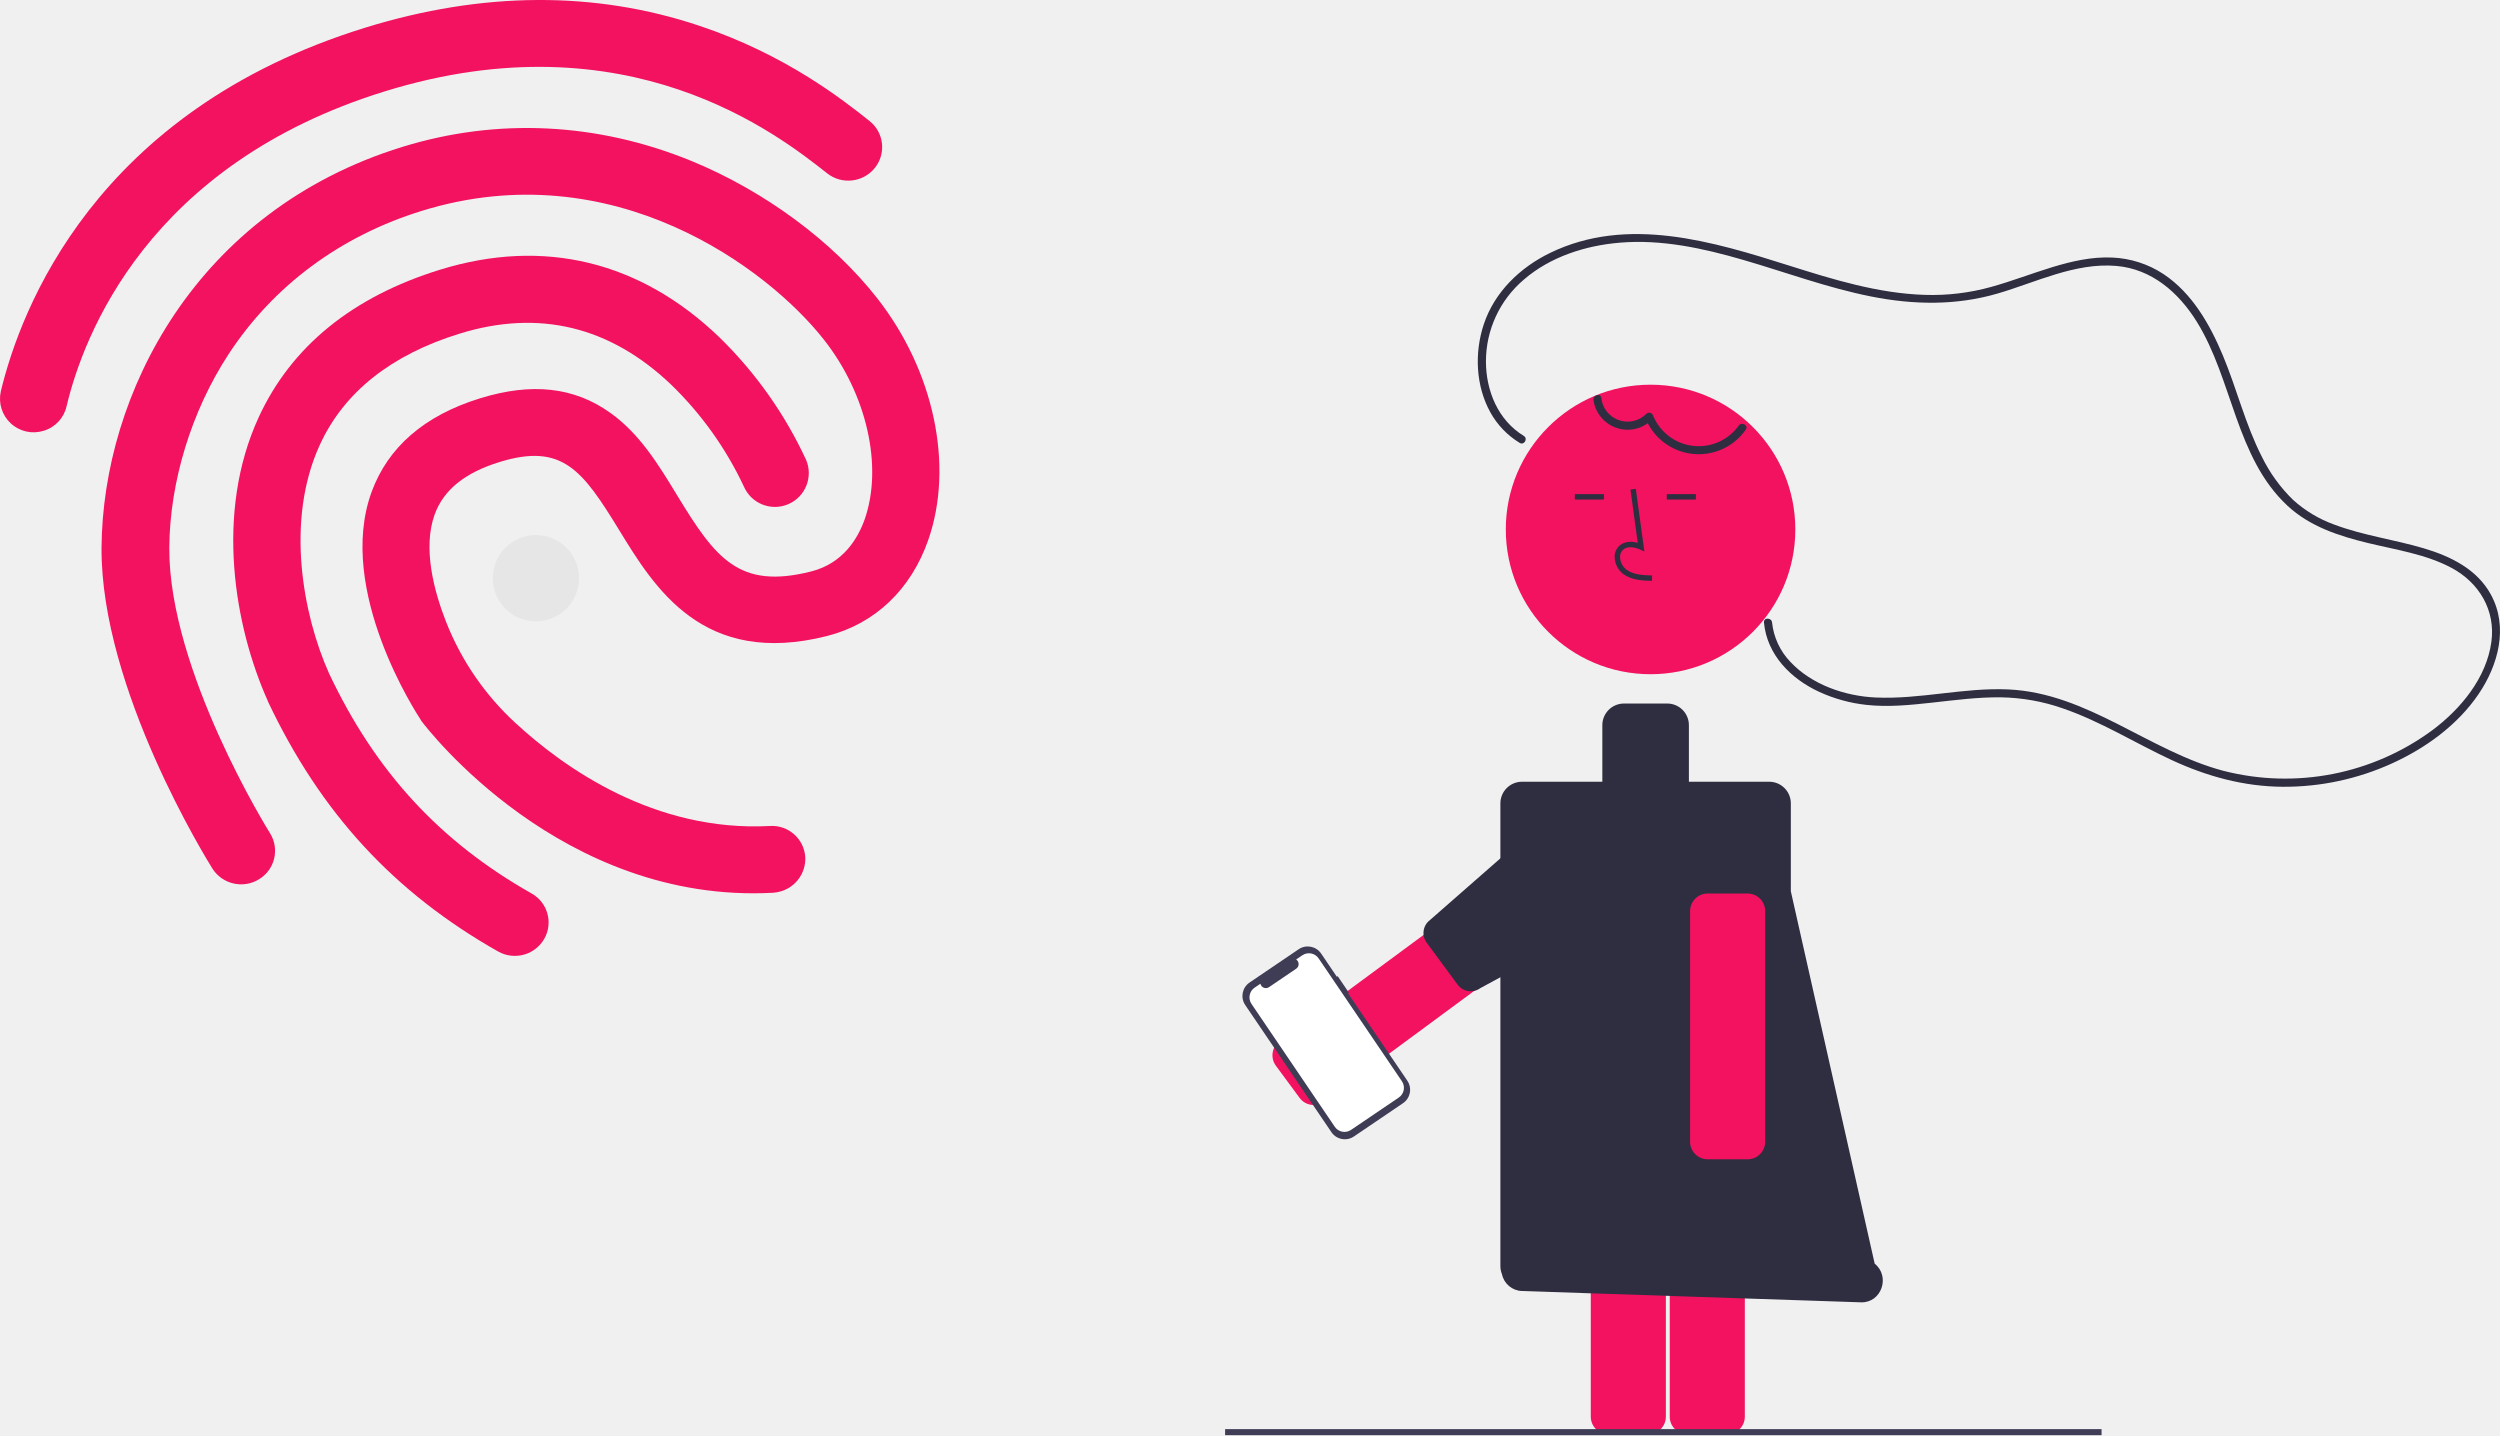
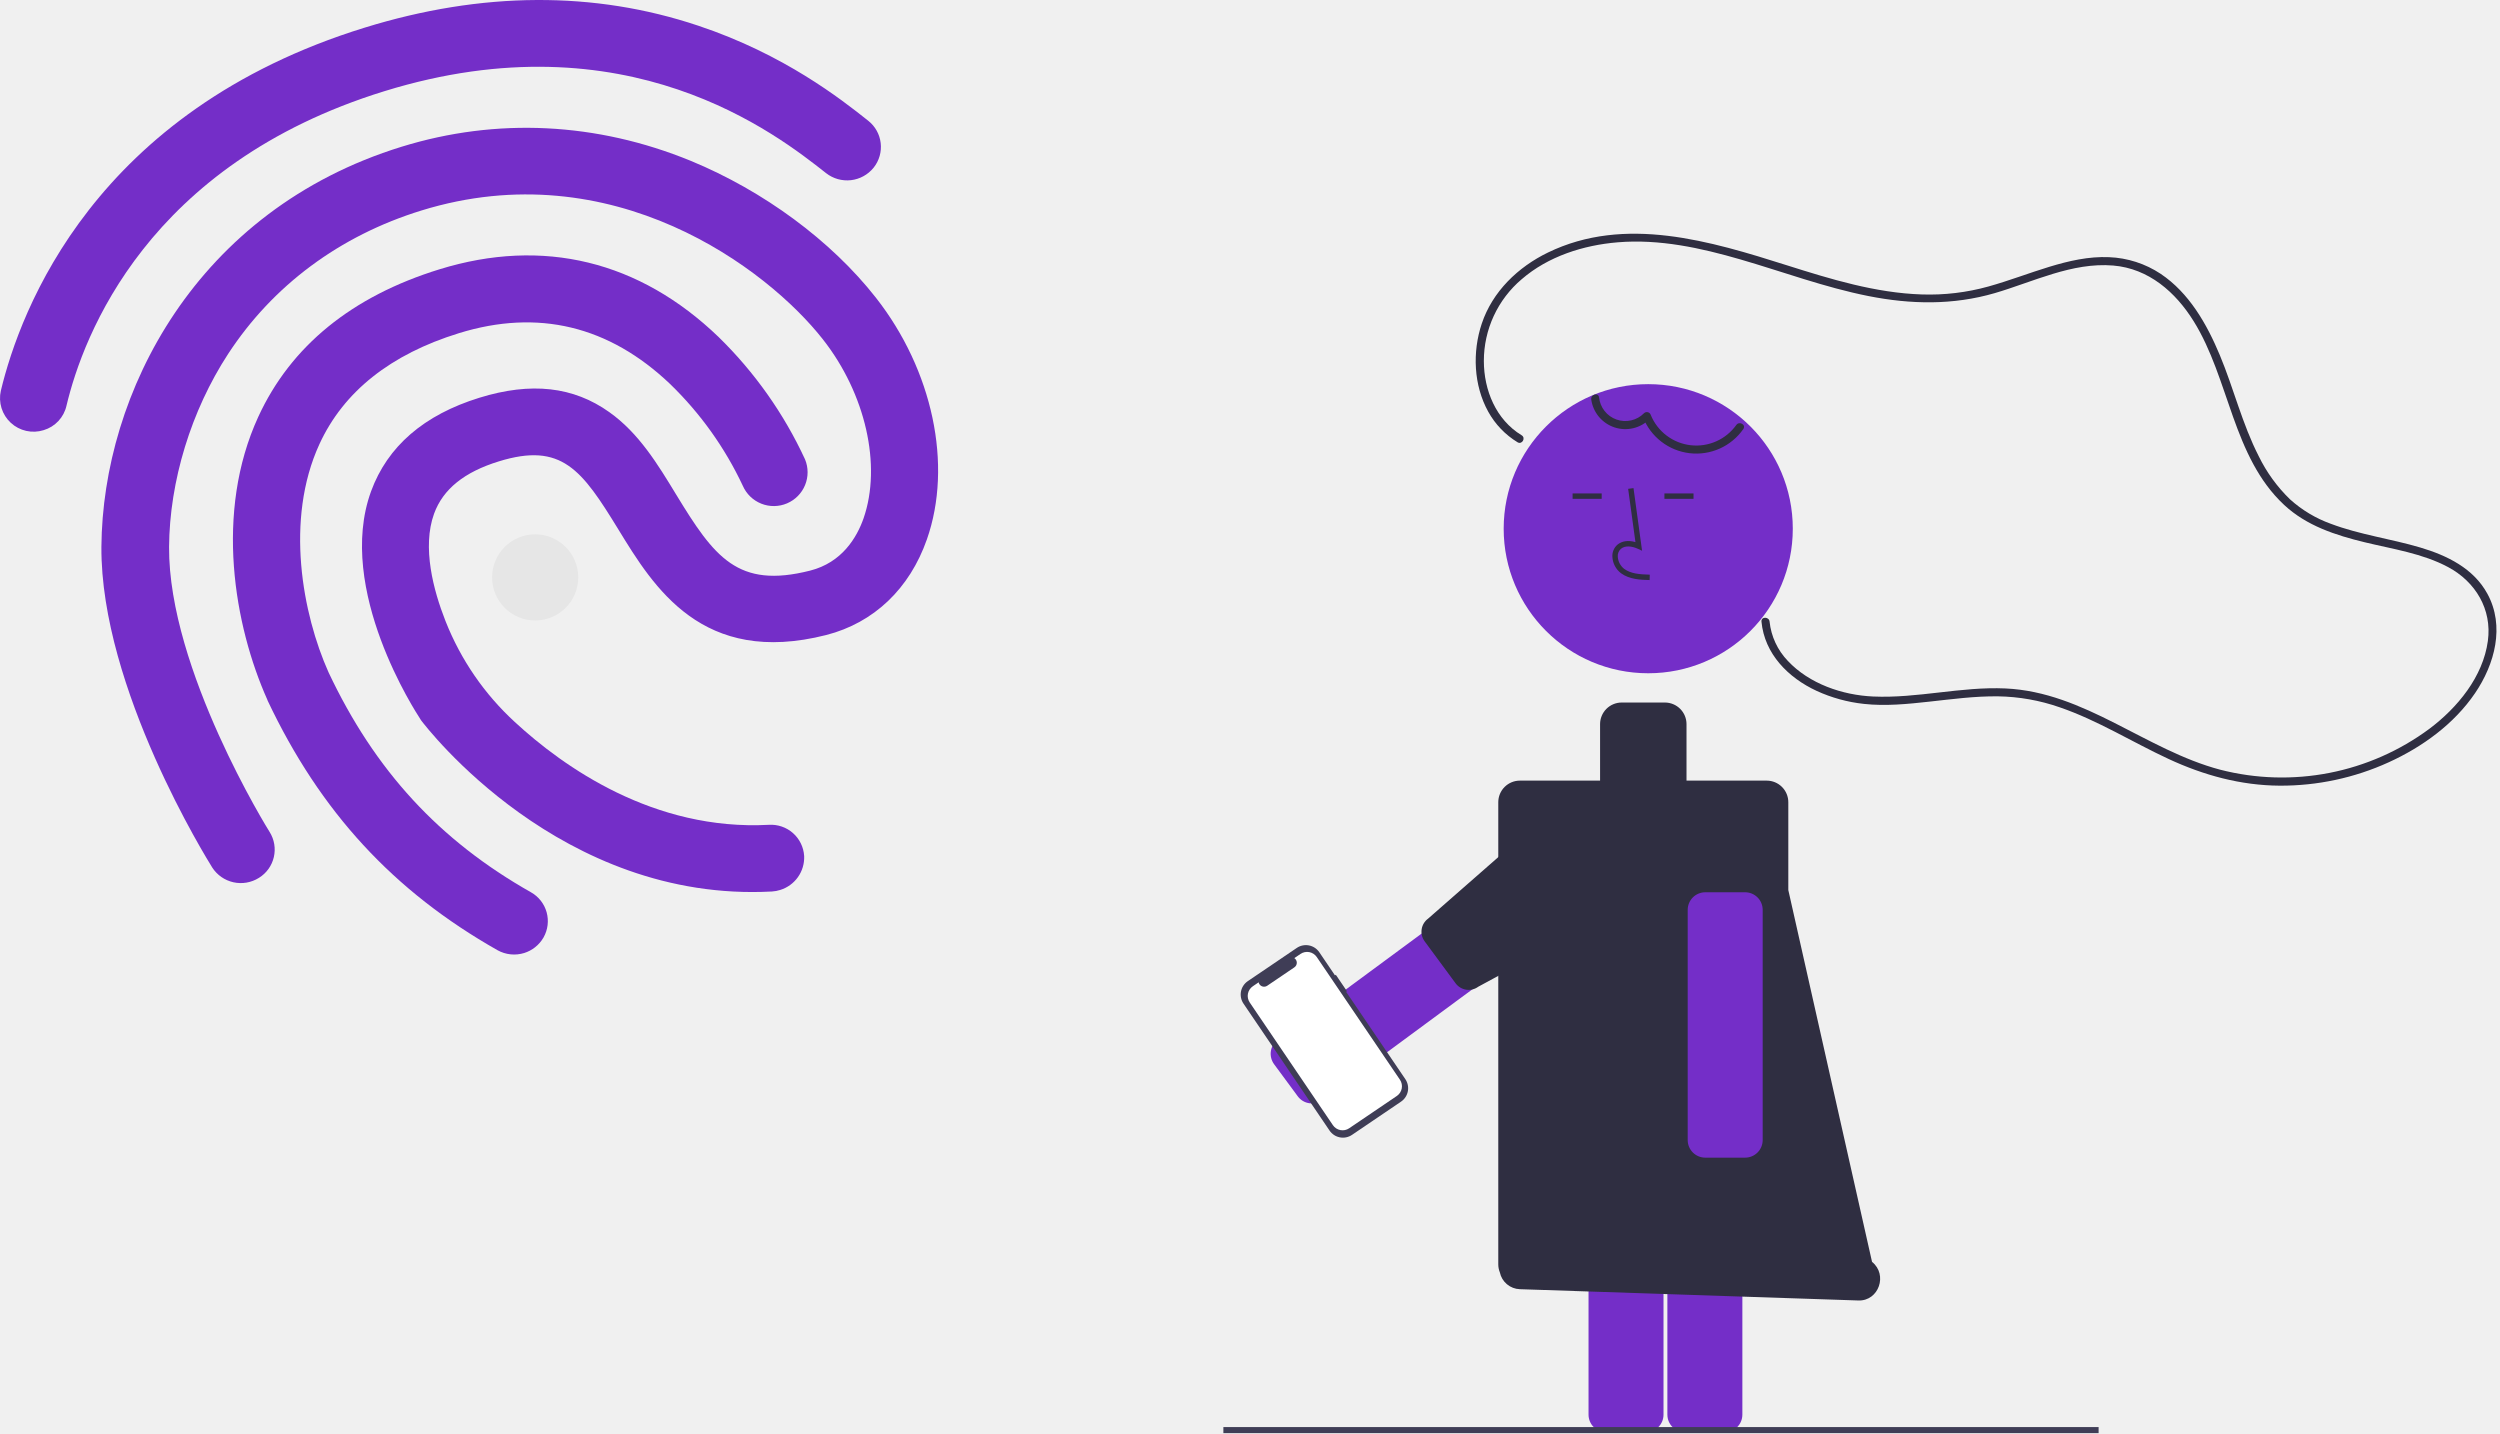
- <svg xmlns="http://www.w3.org/2000/svg" data-name="Layer 1" width="924.256" height="530.591" viewBox="0 0 924.256 530.591">
-   <path d="M153.998,343.966a12.416,12.416,0,0,1-15.82-14.588c7.224-30.053,34.692-103.546,134.758-134.458,43.345-13.39,84.914-13.618,123.5-.684,31.744,10.596,52.817,27.178,62.897,35.193a12.313,12.313,0,0,1,2.017,17.297q-.038.048-.076.095a12.603,12.603,0,0,1-17.561,1.993c-18.263-14.39-73.684-58.105-163.507-30.358C192.5,245.549,168.676,308.922,162.496,334.85a12.231,12.231,0,0,1-8.498,9.117Z" transform="translate(-137.8721 -184.7043)" fill="#f31260" />
-   <path d="M426.738,514.185a12.346,12.346,0,0,1-3.068.577c-78.175,4.21-127.913-60.735-129.955-63.443l-.379-.625c-1.246-1.933-31.342-47.723-18.093-84.088,6.086-16.625,19.544-28.294,40.116-34.649,19.133-5.91,34.789-4.162,48.115,5.354,10.927,7.753,17.93,19.315,24.717,30.48,14.116,23.182,22.768,34.977,49.6,28.172,11.781-2.99,17.282-12.201,19.795-19.376,6.766-19.525.77-46.143-15.096-66.281-20.497-26.126-77.86-69.52-148.634-47.657-30.223,9.336-54.958,27.734-71.522,53.068-13.722,21.024-21.699,47.137-21.874,71.488-.275,45.341,36.884,104.991,37.236,105.532a12.29,12.29,0,0,1-3.906,16.936q-.057.036-.114.071a12.584,12.584,0,0,1-17.235-3.857c-1.677-2.728-41.356-66.33-41.036-118.732.445-56.8,34.961-124.588,111.154-148.125,35.218-10.879,72.229-9.051,107.058,5.229,26.995,11.136,51.979,29.57,68.497,50.619,21.098,26.868,28.53,62.038,18.926,89.487-6.403,18.3-19.659,30.926-37.275,35.441-45.914,11.679-63.9-17.726-77.018-39.177-13.47-21.991-20.921-32.301-44.202-25.11-12.783,3.949-20.659,10.277-23.971,19.368-4.507,12.428-.236,28.358,4.141,39.525q.068.175.136.349a100.946,100.946,0,0,0,25.613,37.252c18.012,16.634,51.451,40.347,94.07,38.06a12.309,12.309,0,0,1,13.048,11.522q.004.059.007.118a12.579,12.579,0,0,1-8.852,12.472Z" transform="translate(-137.8721 -184.7043)" fill="#f31260" />
-   <path d="M331.94,537.534a12.616,12.616,0,0,1-9.871-1.031c-38.557-21.846-65.625-51.228-85.116-92.41l-.078-.254c-12.284-27.458-19.679-69.409-3.367-104.866,12.042-26.162,34.646-44.552,67.071-54.568,38.35-11.847,74.059-3.125,103.366,25.103A153.17,153.17,0,0,1,435.929,354.806a12.516,12.516,0,0,1-23.031,9.804,128.261,128.261,0,0,0-26.966-37.76c-22.59-21.492-48.85-27.847-78.142-18.799-25.313,7.819-42.743,21.643-51.666,41.092-12.867,27.994-6.243,62.949,3.371,84.462,17.186,36.423,41.025,62.258,74.961,81.451a12.255,12.255,0,0,1,4.655,16.695q-.047.083-.095.166A12.569,12.569,0,0,1,331.94,537.534Z" transform="translate(-137.8721 -184.7043)" fill="#f31260" />
-   <circle cx="198.128" cy="213.768" r="15.949" fill="#e6e6e6" />
-   <path d="M623.576,593.224a6.57,6.57,0,0,1-.984-.074,6.459,6.459,0,0,1-4.261-2.569L609.57,578.702a6.499,6.499,0,0,1,1.373-9.089l74.899-55.24a6.5,6.5,0,0,1,9.09,1.373l8.76,11.878a6.501,6.501,0,0,1-1.372,9.09L627.42,591.954A6.454,6.454,0,0,1,623.576,593.224Z" transform="translate(-137.8721 -184.7043)" fill="#f31260" />
-   <path d="M676.769,548.748,665.305,533.205a6,6,0,0,1,1.267-8.39l43.861-38.43a6,6,0,0,1,8.39,1.267l20.964,25.043a6,6,0,0,1-1.267,8.39l-53.361,28.93A6,6,0,0,1,676.769,548.748Z" transform="translate(-137.8721 -184.7043)" fill="#2f2e41" />
-   <path d="M747.246,714.956H732.487a6.508,6.508,0,0,1-6.5-6.5V585.441a6.508,6.508,0,0,1,6.5-6.5h14.759a6.508,6.508,0,0,1,6.5,6.5V708.456A6.508,6.508,0,0,1,747.246,714.956Z" transform="translate(-137.8721 -184.7043)" fill="#f31260" />
-   <path d="M776.438,714.956H761.678a6.508,6.508,0,0,1-6.5-6.5V585.441a6.508,6.508,0,0,1,6.5-6.5H776.438a6.508,6.508,0,0,1,6.5,6.5V708.456A6.508,6.508,0,0,1,776.438,714.956Z" transform="translate(-137.8721 -184.7043)" fill="#f31260" />
-   <rect x="452.923" y="528.351" width="324.033" height="2.241" fill="#3f3d56" />
-   <circle cx="610.216" cy="195.742" r="53.519" fill="#f31260" />
-   <path d="M830.944,651.879,799.95,514.234V481.712a8,8,0,0,0-8-8H762.26V452.799a8,8,0,0,0-8-8h-16a8,8,0,0,0-8,8v20.913H700.569a8,8,0,0,0-8,8V652.799a7.968,7.968,0,0,0,.584,2.993,7.834,7.834,0,0,0,7.377,6.207L825.955,666.18C833.451,666.377,836.852,656.628,830.944,651.879Z" transform="translate(-137.8721 -184.7043)" fill="#2f2e41" />
-   <path d="M748.603,399.461c-3.306-.093-7.42-.208-10.589-2.523a8.131,8.131,0,0,1-3.2-6.07,5.471,5.471,0,0,1,1.86-4.495c1.657-1.398,4.076-1.726,6.678-.961l-2.699-19.727,1.982-.271,3.172,23.19-1.654-.759c-1.919-.881-4.552-1.328-6.188.055a3.513,3.513,0,0,0-1.152,2.896,6.143,6.143,0,0,0,2.381,4.526c2.467,1.802,5.746,2.035,9.466,2.139Z" transform="translate(-137.8721 -184.7043)" fill="#2f2e41" />
-   <rect x="582.21" y="182.682" width="10.771" height="2" fill="#2f2e41" />
-   <rect x="616.21" y="182.682" width="10.771" height="2" fill="#2f2e41" />
-   <path d="M701.221,345.854c-9.507-5.761-13.984-16.691-13.992-27.5a39.637,39.637,0,0,1,14.012-30.275c9.792-8.469,22.831-12.613,35.57-13.666,15.413-1.274,30.726,2.076,45.446,6.352,15.761,4.579,31.205,10.339,47.339,13.545,15.656,3.111,31.354,3.417,46.768-1.081,14.227-4.152,28.668-11.488,43.864-10.216,13.125,1.098,23.092,9.832,29.797,20.623,13.312,21.424,14.363,50.178,33.507,68.018,8.277,7.713,19.06,11.208,29.836,13.819,10.334,2.504,21.358,4.109,30.841,9.177,10.169,5.435,16.325,15.65,14.734,27.354-1.807,13.294-11.266,24.735-21.681,32.545A91.731,91.731,0,0,1,959.868,469.675c-27.632-7.331-50.088-28.746-79.528-30.088-16.424-.749-32.594,3.726-49.015,2.984-11.381-.514-23.63-4.722-31.557-13.185a24.709,24.709,0,0,1-6.757-14.537c-.179-1.906-3.181-1.924-3,0,1.125,11.957,9.927,20.789,20.43,25.644a56.355,56.355,0,0,0,17.48,4.812c8.036.888,16.229.048,24.228-.829,8.455-.927,16.924-2.069,25.448-1.967a72.74,72.74,0,0,1,22.837,4.061c14.106,4.838,26.813,12.865,40.288,19.116,13.042,6.051,26.7,9.802,41.146,9.895a96.211,96.211,0,0,0,40.368-8.657c12.478-5.684,24.203-14.169,31.972-25.608,7.284-10.724,11.108-24.793,4.553-36.799-5.138-9.41-14.936-14.172-24.816-17.103-10.952-3.25-22.399-4.734-33.12-8.781a45.593,45.593,0,0,1-15.172-9.1,57.003,57.003,0,0,1-11.531-15.911c-6.138-11.973-9.274-25.123-14.443-37.49-4.788-11.456-11.34-23.002-21.894-30.062a37.244,37.244,0,0,0-19.057-6.152c-7.518-.34-14.988,1.386-22.134,3.561-7.561,2.301-14.939,5.176-22.558,7.294a81.672,81.672,0,0,1-24.669,2.946c-17.122-.558-33.662-5.644-49.871-10.772-28.396-8.983-59.976-18.601-88.525-4.753-11.124,5.396-20.546,14.448-24.519,26.335-3.515,10.518-3.029,22.787,2.39,32.586a30.455,30.455,0,0,0,10.863,11.33c1.655,1.003,3.165-1.59,1.514-2.59Z" transform="translate(-137.8721 -184.7043)" fill="#2f2e41" />
-   <path d="M783.96,613.299H769.201a6.508,6.508,0,0,1-6.5-6.5V521.544a6.508,6.508,0,0,1,6.5-6.5h14.76a6.508,6.508,0,0,1,6.5,6.5v85.255A6.508,6.508,0,0,1,783.96,613.299Z" transform="translate(-137.8721 -184.7043)" fill="#f31260" />
-   <path d="M726.988,332.612a12.736,12.736,0,0,0,21.659,7.201l-2.507-.662a21.205,21.205,0,0,0,37.152,4.397c1.13-1.569-1.472-3.069-2.59-1.514a18.21,18.21,0,0,1-31.668-3.68,1.522,1.522,0,0,0-2.507-.662,9.758,9.758,0,0,1-16.644-5.877c-.268-1.904-3.159-1.094-2.893.798Z" transform="translate(-137.8721 -184.7043)" fill="#2f2e41" />
-   <path id="f6ad8881-531f-450f-af8c-ee430f91c944-61" data-name="Path 33" d="M632.424,545.597l-.313.212-5.808-8.567a5.99,5.99,0,0,0-8.319-1.597h0l-18.15,12.304a5.99,5.99,0,0,0-1.597,8.319l31.861,46.998a5.99,5.99,0,0,0,8.319,1.597h0l18.15-12.304a5.99,5.99,0,0,0,1.597-8.319h0l-21.92-32.333.313-.212Z" transform="translate(-137.8721 -184.7043)" fill="#3f3d56" />
-   <path id="fc886b53-8f7f-459a-8f46-dc88972f03c0-62" data-name="Path 34" d="M619.357,537.87l-2.293,1.555a2.057,2.057,0,0,1,.014,3.415l-10.064,6.823a2.057,2.057,0,0,1-3.167-1.277l-2.142,1.452a4.33,4.33,0,0,0-1.154,6.014h0l30.793,45.423a4.33,4.33,0,0,0,6.014,1.154h0l17.652-11.967a4.33,4.33,0,0,0,1.154-6.014h0l-30.793-45.423a4.33,4.33,0,0,0-6.014-1.154h0Z" transform="translate(-137.8721 -184.7043)" fill="#fff" />
+ <svg xmlns="http://www.w3.org/2000/svg" width="640" height="367" viewBox="0 0 640 367" fill="none">
+   <g clip-path="url(#clip0_9005_1491)">
+     <g clip-path="url(#clip1_9005_1491)">
+       <g clip-path="url(#clip2_9005_1491)">
+         <path d="M11.154 110.125C9.714 110.576 8.181 110.639 6.709 110.309C5.237 109.978 3.878 109.266 2.769 108.243C1.659 107.221 0.839 105.924 0.391 104.483C-0.057 103.042 -0.118 101.509 0.215 100.038C5.21 79.257 24.203 28.439 93.396 7.064C123.368 -2.194 152.111 -2.352 178.792 6.591C200.742 13.918 215.313 25.384 222.283 30.926C224.054 32.327 225.196 34.374 225.457 36.617C225.719 38.86 225.079 41.115 223.678 42.886C223.66 42.908 223.643 42.93 223.625 42.951C222.186 44.728 220.107 45.868 217.836 46.126C215.565 46.383 213.283 45.738 211.483 44.33C198.854 34.38 160.532 4.152 98.423 23.338C37.777 42.072 21.303 85.892 17.03 103.821C16.706 105.302 15.989 106.668 14.955 107.777C13.921 108.886 12.609 109.697 11.154 110.125Z" fill="#742EC8" />
+         <path d="M199.745 227.825C199.058 228.047 198.345 228.181 197.624 228.224C143.568 231.136 109.176 186.228 107.764 184.355L107.502 183.923C106.64 182.586 85.831 150.925 94.992 125.779C99.2 114.284 108.506 106.215 122.731 101.82C135.961 97.734 146.786 98.942 156.001 105.522C163.557 110.883 168.399 118.878 173.092 126.598C182.853 142.628 188.835 150.783 207.389 146.078C215.535 144.01 219.339 137.641 221.076 132.68C225.755 119.179 221.609 100.774 210.638 86.849C196.465 68.783 156.801 38.778 107.862 53.895C86.964 60.351 69.861 73.073 58.407 90.59C48.919 105.128 43.403 123.183 43.282 140.021C43.092 171.373 68.786 212.619 69.03 212.993C69.622 213.939 70.021 214.993 70.206 216.094C70.39 217.194 70.356 218.32 70.105 219.408C69.854 220.495 69.392 221.523 68.744 222.432C68.096 223.34 67.276 224.112 66.329 224.704C66.303 224.721 66.277 224.737 66.25 224.753C64.311 225.962 61.975 226.36 59.745 225.861C57.515 225.362 55.571 224.006 54.333 222.086C53.173 220.2 25.737 176.221 25.958 139.987C26.265 100.711 50.132 53.838 102.817 37.563C127.169 30.04 152.761 31.305 176.844 41.179C195.51 48.879 212.786 61.626 224.207 76.18C238.796 94.759 243.935 119.078 237.294 138.058C232.867 150.712 223.701 159.443 211.519 162.564C179.772 170.64 167.335 150.307 158.264 135.475C148.95 120.269 143.798 113.139 127.7 118.112C118.86 120.843 113.415 125.218 111.124 131.504C108.008 140.098 110.961 151.113 113.988 158.835C114.019 158.915 114.051 158.996 114.082 159.076C117.963 168.891 124.018 177.698 131.793 184.835C144.248 196.337 167.37 212.734 196.839 211.153C199.092 211.013 201.308 211.774 203 213.268C204.692 214.762 205.722 216.867 205.862 219.12C205.863 219.147 205.865 219.174 205.866 219.201C205.935 221.112 205.373 222.992 204.267 224.55C203.16 226.109 201.571 227.26 199.745 227.825Z" fill="#742EC8" />
+         <path d="M134.195 243.97C133.068 244.319 131.883 244.436 130.71 244.313C129.536 244.191 128.4 243.831 127.37 243.257C100.709 228.152 81.993 207.835 68.515 179.358L68.461 179.183C59.967 160.197 54.853 131.189 66.133 106.672C74.459 88.581 90.089 75.866 112.51 68.94C139.028 60.748 163.719 66.779 183.984 86.297C193.2 95.306 200.695 105.92 206.1 117.62C206.962 119.725 206.96 122.084 206.095 124.188C205.231 126.292 203.573 127.971 201.48 128.862C199.387 129.752 197.028 129.784 194.913 128.948C192.797 128.113 191.095 126.479 190.175 124.399C185.599 114.634 179.28 105.786 171.529 98.289C155.909 83.428 137.751 79.034 117.496 85.29C99.993 90.697 87.941 100.256 81.771 113.704C72.874 133.061 77.454 157.231 84.102 172.107C95.986 197.292 112.469 215.157 135.935 228.428C136.904 228.975 137.756 229.707 138.443 230.583C139.129 231.459 139.636 232.461 139.935 233.533C140.234 234.605 140.318 235.726 140.184 236.83C140.05 237.935 139.7 239.003 139.153 239.972C139.132 240.01 139.11 240.048 139.087 240.087C137.994 241.943 136.251 243.327 134.195 243.97Z" fill="#742EC8" />
+         <path d="M137.003 158.842C143.094 158.842 148.031 153.905 148.031 147.814C148.031 141.723 143.094 136.786 137.003 136.786C130.912 136.786 125.975 141.723 125.975 147.814C125.975 153.905 130.912 158.842 137.003 158.842Z" fill="#E6E6E6" />
+         <path d="M335.852 282.478C335.624 282.478 335.396 282.461 335.171 282.427C334.587 282.34 334.026 282.139 333.52 281.834C333.014 281.529 332.574 281.127 332.225 280.65L326.167 272.436C325.817 271.962 325.563 271.422 325.421 270.849C325.279 270.276 325.252 269.681 325.34 269.097C325.428 268.514 325.63 267.953 325.935 267.448C326.24 266.942 326.641 266.502 327.116 266.152L378.907 227.955C379.382 227.605 379.921 227.351 380.494 227.209C381.067 227.067 381.662 227.04 382.246 227.128C382.83 227.216 383.39 227.418 383.896 227.723C384.401 228.028 384.842 228.429 385.192 228.904L391.249 237.118C391.957 238.077 392.254 239.278 392.076 240.457C391.899 241.635 391.26 242.695 390.301 243.403L338.51 281.6C337.741 282.17 336.809 282.478 335.852 282.478Z" fill="#742EC8" />
+         <path d="M372.633 251.725L364.706 240.977C364.053 240.091 363.779 238.983 363.943 237.895C364.107 236.807 364.697 235.829 365.583 235.176L395.911 208.602C396.797 207.949 397.905 207.675 398.993 207.839C400.081 208.004 401.059 208.593 401.713 209.479L416.208 226.795C416.861 227.681 417.136 228.79 416.972 229.878C416.807 230.966 416.217 231.944 415.332 232.597L378.434 252.601C377.549 253.254 376.44 253.529 375.352 253.364C374.264 253.2 373.286 252.61 372.633 251.725Z" fill="#2F2E41" />
+         <path d="M421.365 366.652H411.16C409.968 366.65 408.826 366.176 407.983 365.334C407.141 364.491 406.667 363.349 406.665 362.157V277.097C406.667 275.905 407.141 274.763 407.983 273.92C408.826 273.077 409.968 272.603 411.16 272.602H421.365C422.557 272.603 423.699 273.077 424.542 273.92C425.384 274.763 425.858 275.905 425.86 277.097V362.157C425.858 363.349 425.384 364.491 424.542 365.334C423.699 366.176 422.557 366.65 421.365 366.652Z" fill="#742EC8" />
+         <path d="M441.551 366.652H431.345C430.153 366.65 429.011 366.176 428.168 365.334C427.326 364.491 426.852 363.349 426.85 362.157V277.097C426.852 275.905 427.326 274.763 428.168 273.92C429.011 273.077 430.153 272.603 431.345 272.602H441.551C442.742 272.603 443.885 273.077 444.727 273.92C445.57 274.763 446.044 275.905 446.045 277.097V362.157C446.044 363.349 445.57 364.491 444.727 365.334C443.885 366.176 442.742 366.65 441.551 366.652Z" fill="#742EC8" />
+         <path d="M537.243 365.337H313.185V366.887H537.243V365.337Z" fill="#3F3D56" />
+         <path d="M421.948 172.356C442.386 172.356 458.955 155.788 458.955 135.35C458.955 114.911 442.386 98.343 421.948 98.343C401.51 98.343 384.941 114.911 384.941 135.35C384.941 155.788 401.51 172.356 421.948 172.356Z" fill="#742EC8" />
+         <path d="M479.24 323.036L457.809 227.859V205.371C457.809 203.904 457.226 202.497 456.189 201.46C455.151 200.422 453.744 199.84 452.277 199.84H431.747V185.379C431.747 184.652 431.604 183.933 431.326 183.262C431.048 182.591 430.641 181.981 430.127 181.467C429.613 180.954 429.004 180.546 428.332 180.268C427.661 179.99 426.942 179.847 426.215 179.847H415.152C414.426 179.847 413.706 179.99 413.035 180.268C412.364 180.546 411.754 180.954 411.24 181.467C410.727 181.981 410.319 182.591 410.041 183.262C409.763 183.933 409.62 184.652 409.62 185.379V199.84H389.09C387.623 199.84 386.216 200.422 385.179 201.46C384.141 202.497 383.559 203.904 383.559 205.371V323.672C383.559 324.382 383.696 325.084 383.963 325.742C384.213 326.923 384.851 327.987 385.775 328.765C386.699 329.543 387.857 329.989 389.064 330.033L475.79 332.925C480.974 333.061 483.326 326.32 479.24 323.036Z" fill="#2F2E41" />
+         <path d="M422.304 148.497C420.018 148.433 417.173 148.353 414.982 146.752C414.33 146.256 413.793 145.623 413.411 144.898C413.029 144.173 412.81 143.373 412.769 142.555C412.729 141.973 412.825 141.389 413.048 140.85C413.271 140.311 413.616 139.83 414.056 139.447C415.201 138.48 416.874 138.253 418.673 138.782L416.807 125.142L418.177 124.954L420.371 140.99L419.227 140.465C417.9 139.856 416.079 139.547 414.948 140.503C414.67 140.753 414.454 141.064 414.316 141.411C414.177 141.758 414.121 142.133 414.151 142.506C414.185 143.115 414.349 143.71 414.633 144.25C414.917 144.79 415.315 145.263 415.798 145.635C417.503 146.881 419.771 147.043 422.343 147.114L422.304 148.497Z" fill="#2F2E41" />
+         <path d="M410.031 126.319H402.583V127.702H410.031V126.319Z" fill="#2F2E41" />
+         <path d="M433.541 126.319H426.093V127.702H433.541V126.319Z" fill="#2F2E41" />
+         <path d="M389.541 111.43C382.967 107.446 379.872 99.888 379.866 92.414C379.862 88.43 380.727 84.493 382.401 80.878C384.074 77.263 386.516 74.055 389.555 71.48C396.326 65.624 405.342 62.758 414.151 62.03C424.808 61.149 435.397 63.466 445.575 66.422C456.473 69.588 467.152 73.572 478.308 75.788C489.134 77.939 499.989 78.151 510.647 75.041C520.484 72.17 530.47 67.098 540.977 67.977C550.053 68.736 556.945 74.775 561.581 82.237C570.786 97.051 571.513 116.934 584.75 129.269C590.473 134.603 597.929 137.019 605.381 138.825C612.526 140.557 620.149 141.666 626.706 145.171C633.737 148.929 637.994 155.992 636.894 164.085C635.645 173.277 629.103 181.189 621.902 186.589C614.321 192.202 605.583 196.053 596.325 197.863C587.068 199.672 577.523 199.394 568.386 197.048C549.279 191.979 533.752 177.171 513.396 176.243C502.039 175.725 490.858 178.819 479.503 178.306C471.634 177.951 463.164 175.041 457.683 169.189C455.052 166.451 453.408 162.914 453.011 159.137C452.887 157.819 450.811 157.806 450.936 159.137C451.714 167.405 457.8 173.512 465.063 176.869C468.886 178.623 472.967 179.747 477.15 180.197C482.706 180.81 488.371 180.23 493.903 179.623C499.749 178.982 505.605 178.193 511.499 178.263C516.879 178.349 522.211 179.297 527.29 181.072C537.044 184.417 545.83 189.967 555.148 194.29C564.166 198.474 573.61 201.068 583.599 201.132C593.227 201.18 602.75 199.138 611.512 195.146C620.14 191.215 628.248 185.348 633.62 177.439C638.656 170.023 641.301 160.295 636.768 151.994C633.215 145.487 626.44 142.194 619.608 140.167C612.035 137.92 604.12 136.894 596.707 134.095C592.833 132.703 589.269 130.565 586.216 127.803C582.942 124.624 580.244 120.902 578.243 116.801C573.999 108.522 571.831 99.429 568.256 90.877C564.946 82.956 560.415 74.972 553.118 70.09C549.196 67.496 544.639 66.025 539.94 65.837C534.742 65.601 529.576 66.795 524.635 68.299C519.407 69.89 514.305 71.877 509.038 73.342C503.489 74.887 497.737 75.574 491.98 75.379C480.141 74.993 468.704 71.477 457.496 67.931C437.861 61.719 416.024 55.069 396.284 64.644C388.592 68.375 382.077 74.635 379.33 82.854C376.9 90.127 377.235 98.611 380.983 105.386C382.759 108.609 385.349 111.31 388.494 113.221C389.639 113.915 390.682 112.121 389.541 111.43Z" fill="#2F2E41" />
+         <path d="M446.752 296.359H436.546C435.355 296.358 434.212 295.884 433.37 295.041C432.527 294.199 432.053 293.056 432.052 291.865V232.914C432.053 231.722 432.527 230.58 433.37 229.737C434.212 228.895 435.355 228.421 436.546 228.419H446.752C447.944 228.421 449.086 228.895 449.929 229.737C450.772 230.58 451.246 231.722 451.247 232.914V291.865C451.246 293.056 450.772 294.199 449.929 295.041C449.086 295.884 447.944 296.358 446.752 296.359Z" fill="#742EC8" />
+         <path d="M407.358 102.273C407.586 103.898 408.262 105.428 409.312 106.688C410.363 107.949 411.744 108.892 413.301 109.41C414.858 109.927 416.529 110 418.125 109.618C419.721 109.237 421.179 108.418 422.334 107.252L420.601 106.794C421.568 109.268 423.189 111.433 425.291 113.058C427.392 114.682 429.896 115.705 432.534 116.017C435.172 116.329 437.845 115.919 440.268 114.83C442.691 113.741 444.772 112.015 446.29 109.835C447.071 108.749 445.272 107.713 444.499 108.788C443.19 110.619 441.415 112.067 439.357 112.979C437.3 113.892 435.035 114.236 432.799 113.976C430.563 113.717 428.438 112.862 426.644 111.502C424.851 110.142 423.455 108.326 422.601 106.243C422.549 106.071 422.454 105.915 422.325 105.79C422.195 105.665 422.036 105.576 421.862 105.53C421.688 105.484 421.506 105.483 421.332 105.528C421.157 105.573 420.998 105.661 420.868 105.785C419.968 106.695 418.828 107.33 417.581 107.616C416.334 107.902 415.031 107.828 413.825 107.402C412.618 106.976 411.558 106.216 410.767 105.21C409.976 104.204 409.488 102.995 409.358 101.722C409.173 100.405 407.174 100.965 407.358 102.273Z" fill="#2F2E41" />
+         <path d="M341.97 249.545L341.754 249.692L337.738 243.768C337.433 243.318 337.042 242.933 336.588 242.633C336.133 242.334 335.625 242.128 335.09 242.025C334.556 241.922 334.007 241.926 333.474 242.036C332.942 242.146 332.436 242.359 331.985 242.664L319.435 251.172C318.985 251.478 318.6 251.868 318.3 252.323C318.001 252.777 317.794 253.286 317.692 253.82C317.589 254.354 317.593 254.903 317.703 255.436C317.812 255.969 318.026 256.475 318.331 256.925L340.362 289.422C340.668 289.873 341.058 290.258 341.513 290.558C341.967 290.857 342.476 291.063 343.01 291.166C343.544 291.268 344.093 291.265 344.626 291.155C345.159 291.045 345.665 290.832 346.115 290.527L358.665 282.019C359.115 281.713 359.501 281.323 359.8 280.868C360.099 280.414 360.306 279.905 360.408 279.371C360.511 278.837 360.507 278.288 360.398 277.755C360.288 277.222 360.074 276.716 359.769 276.266L344.612 253.909L344.829 253.762L341.97 249.545Z" fill="#3F3D56" />
+         <path d="M332.935 244.203L331.349 245.278C331.543 245.407 331.703 245.582 331.813 245.787C331.924 245.993 331.982 246.222 331.983 246.456C331.984 246.689 331.927 246.919 331.819 247.125C331.71 247.332 331.552 247.508 331.359 247.639L324.4 252.357C324.207 252.487 323.984 252.569 323.752 252.593C323.52 252.618 323.286 252.586 323.07 252.498C322.853 252.411 322.662 252.272 322.512 252.093C322.362 251.914 322.258 251.702 322.21 251.473L320.729 252.478C320.403 252.698 320.125 252.981 319.908 253.309C319.692 253.638 319.543 254.005 319.469 254.391C319.394 254.778 319.397 255.174 319.476 255.56C319.556 255.945 319.71 256.31 319.931 256.636L341.223 288.044C341.444 288.369 341.726 288.648 342.055 288.865C342.383 289.081 342.751 289.23 343.137 289.304C343.523 289.378 343.92 289.376 344.305 289.296C344.69 289.217 345.056 289.063 345.381 288.842L357.587 280.568C358.244 280.122 358.698 279.434 358.847 278.654C358.997 277.874 358.831 277.067 358.385 276.409L337.092 245.001C336.872 244.676 336.589 244.397 336.261 244.181C335.933 243.964 335.565 243.815 335.179 243.741C334.792 243.667 334.396 243.669 334.011 243.749C333.625 243.828 333.26 243.982 332.935 244.203Z" fill="white" />
+       </g>
+     </g>
+   </g>
+   <defs>
+     <clipPath id="clip0_9005_1491">
+       <rect width="639.099" height="366.887" fill="white" />
+     </clipPath>
+     <clipPath id="clip1_9005_1491">
+       <rect width="639.099" height="366.887" fill="white" />
+     </clipPath>
+     <clipPath id="clip2_9005_1491">
+       <rect width="639.093" height="366.887" fill="white" transform="translate(0.0032959 3.05176e-05)" />
+     </clipPath>
+   </defs>
</svg>
